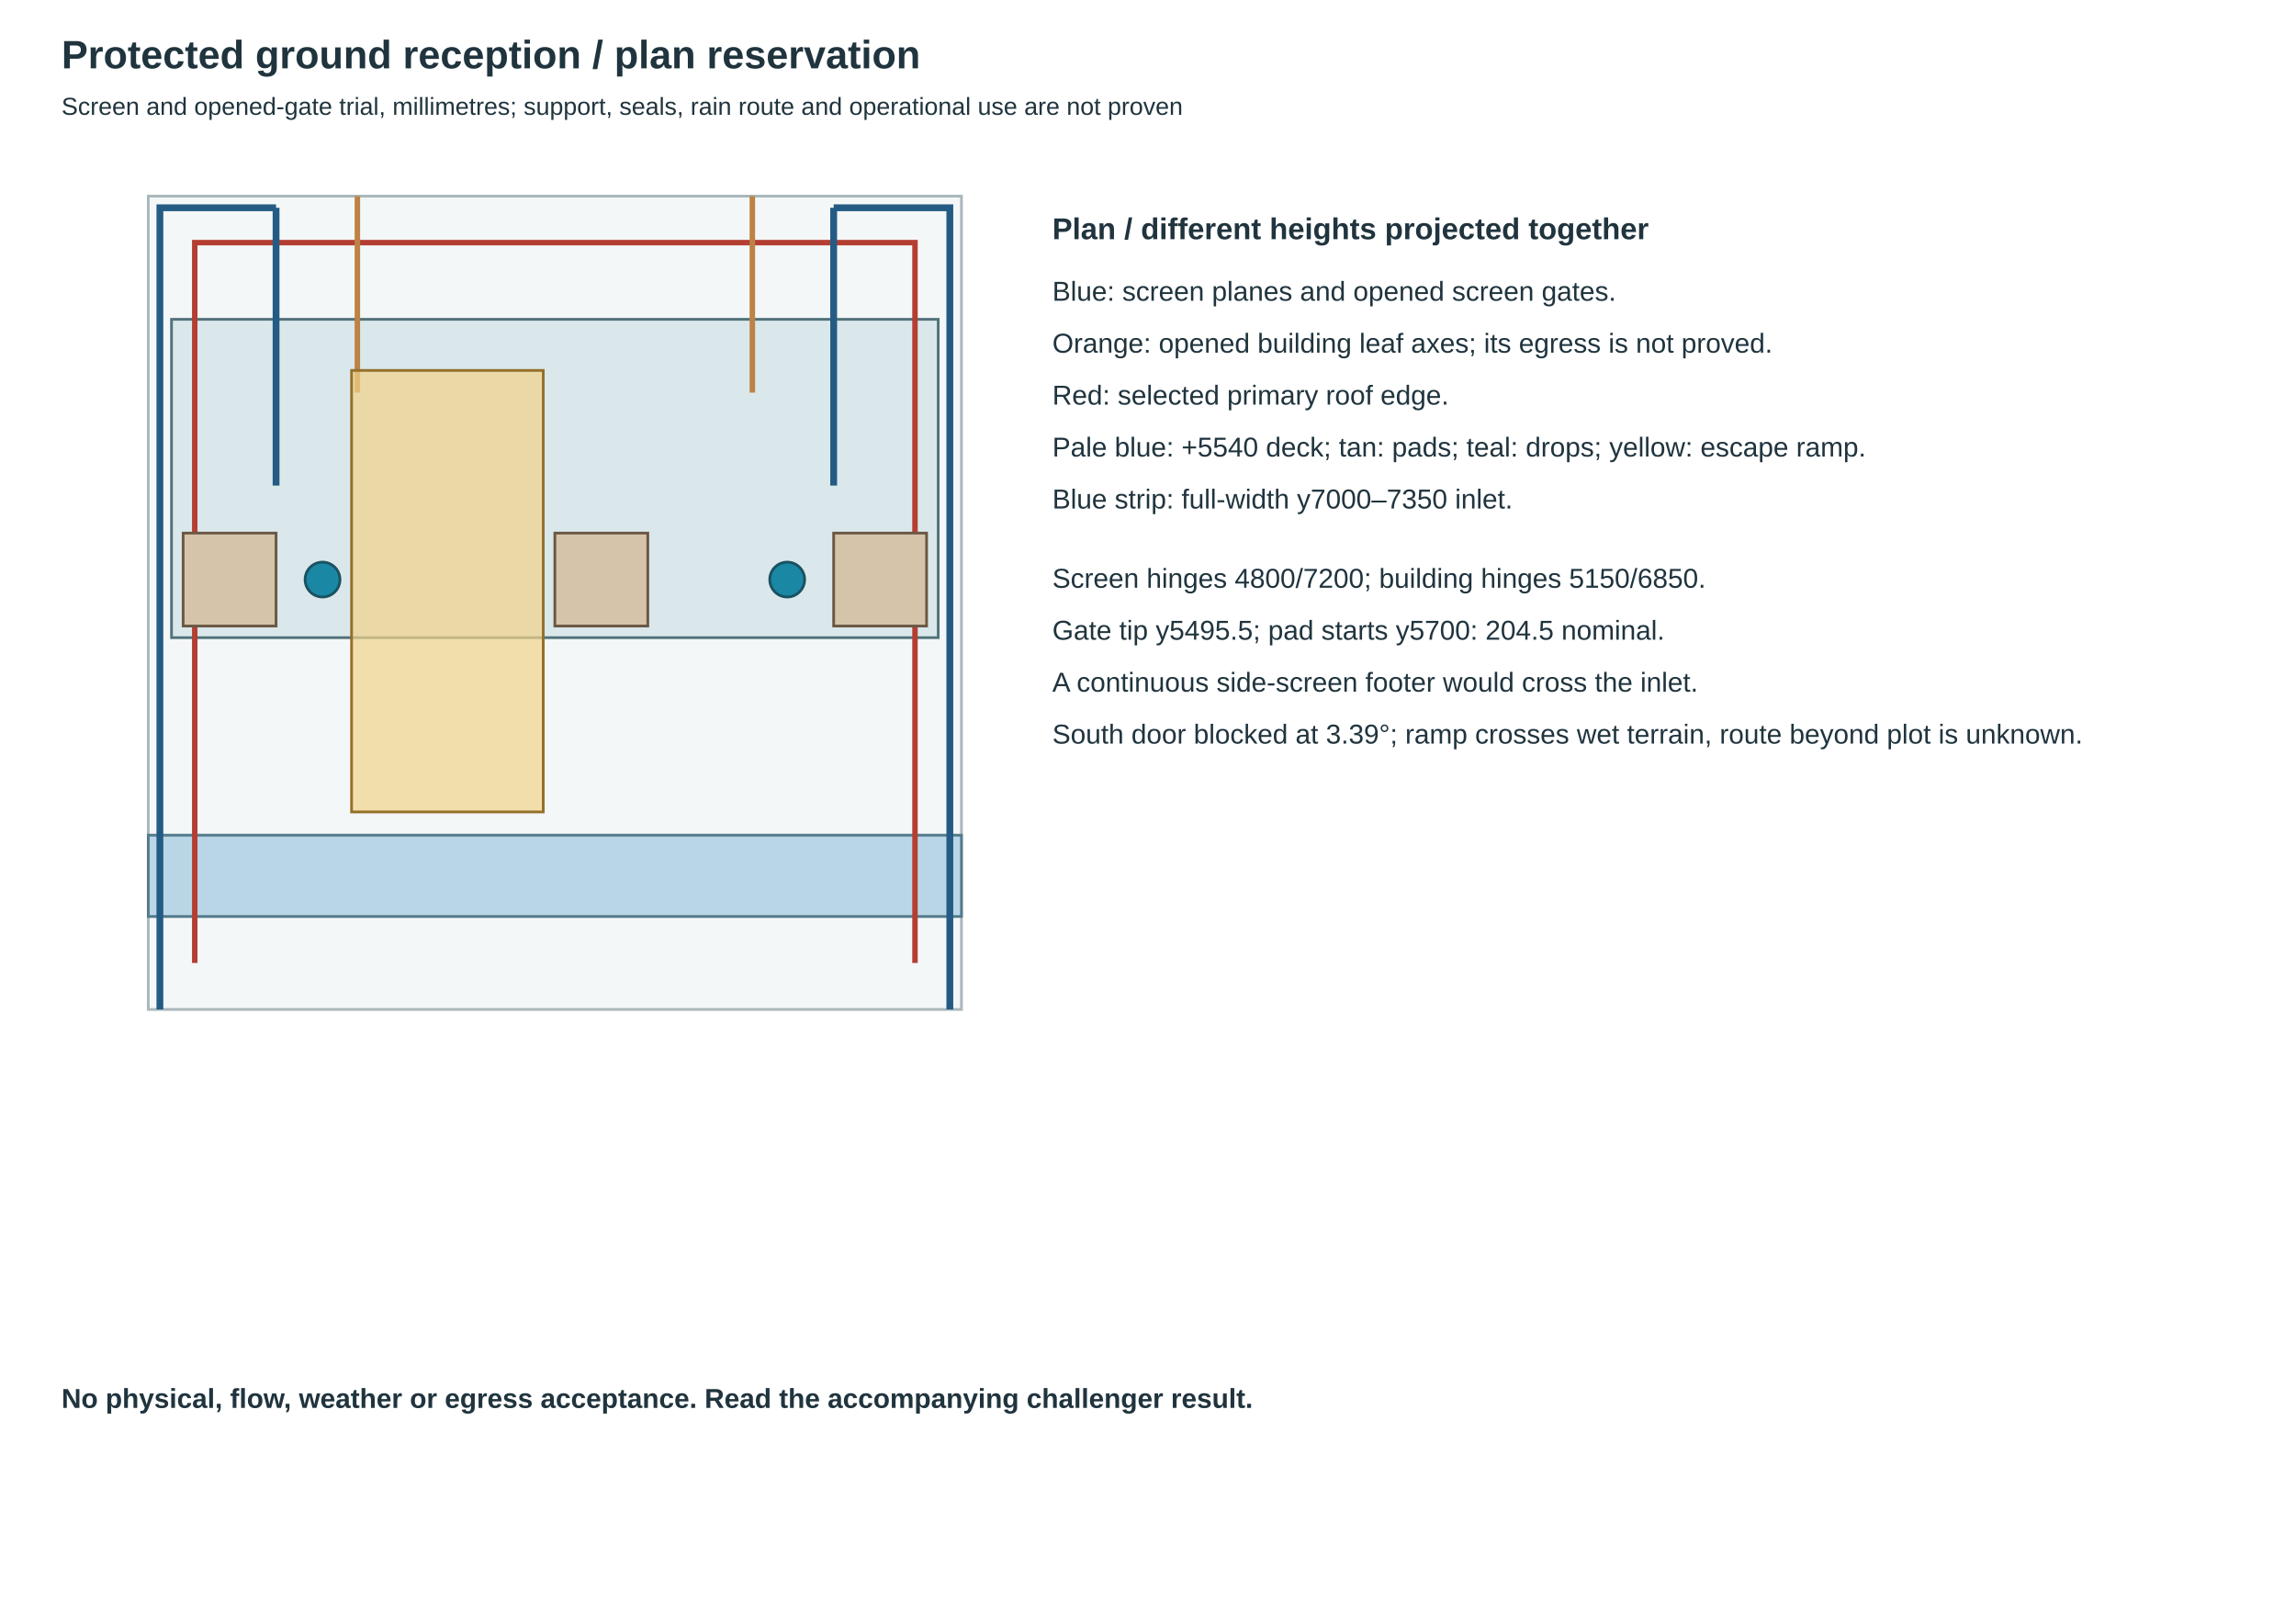
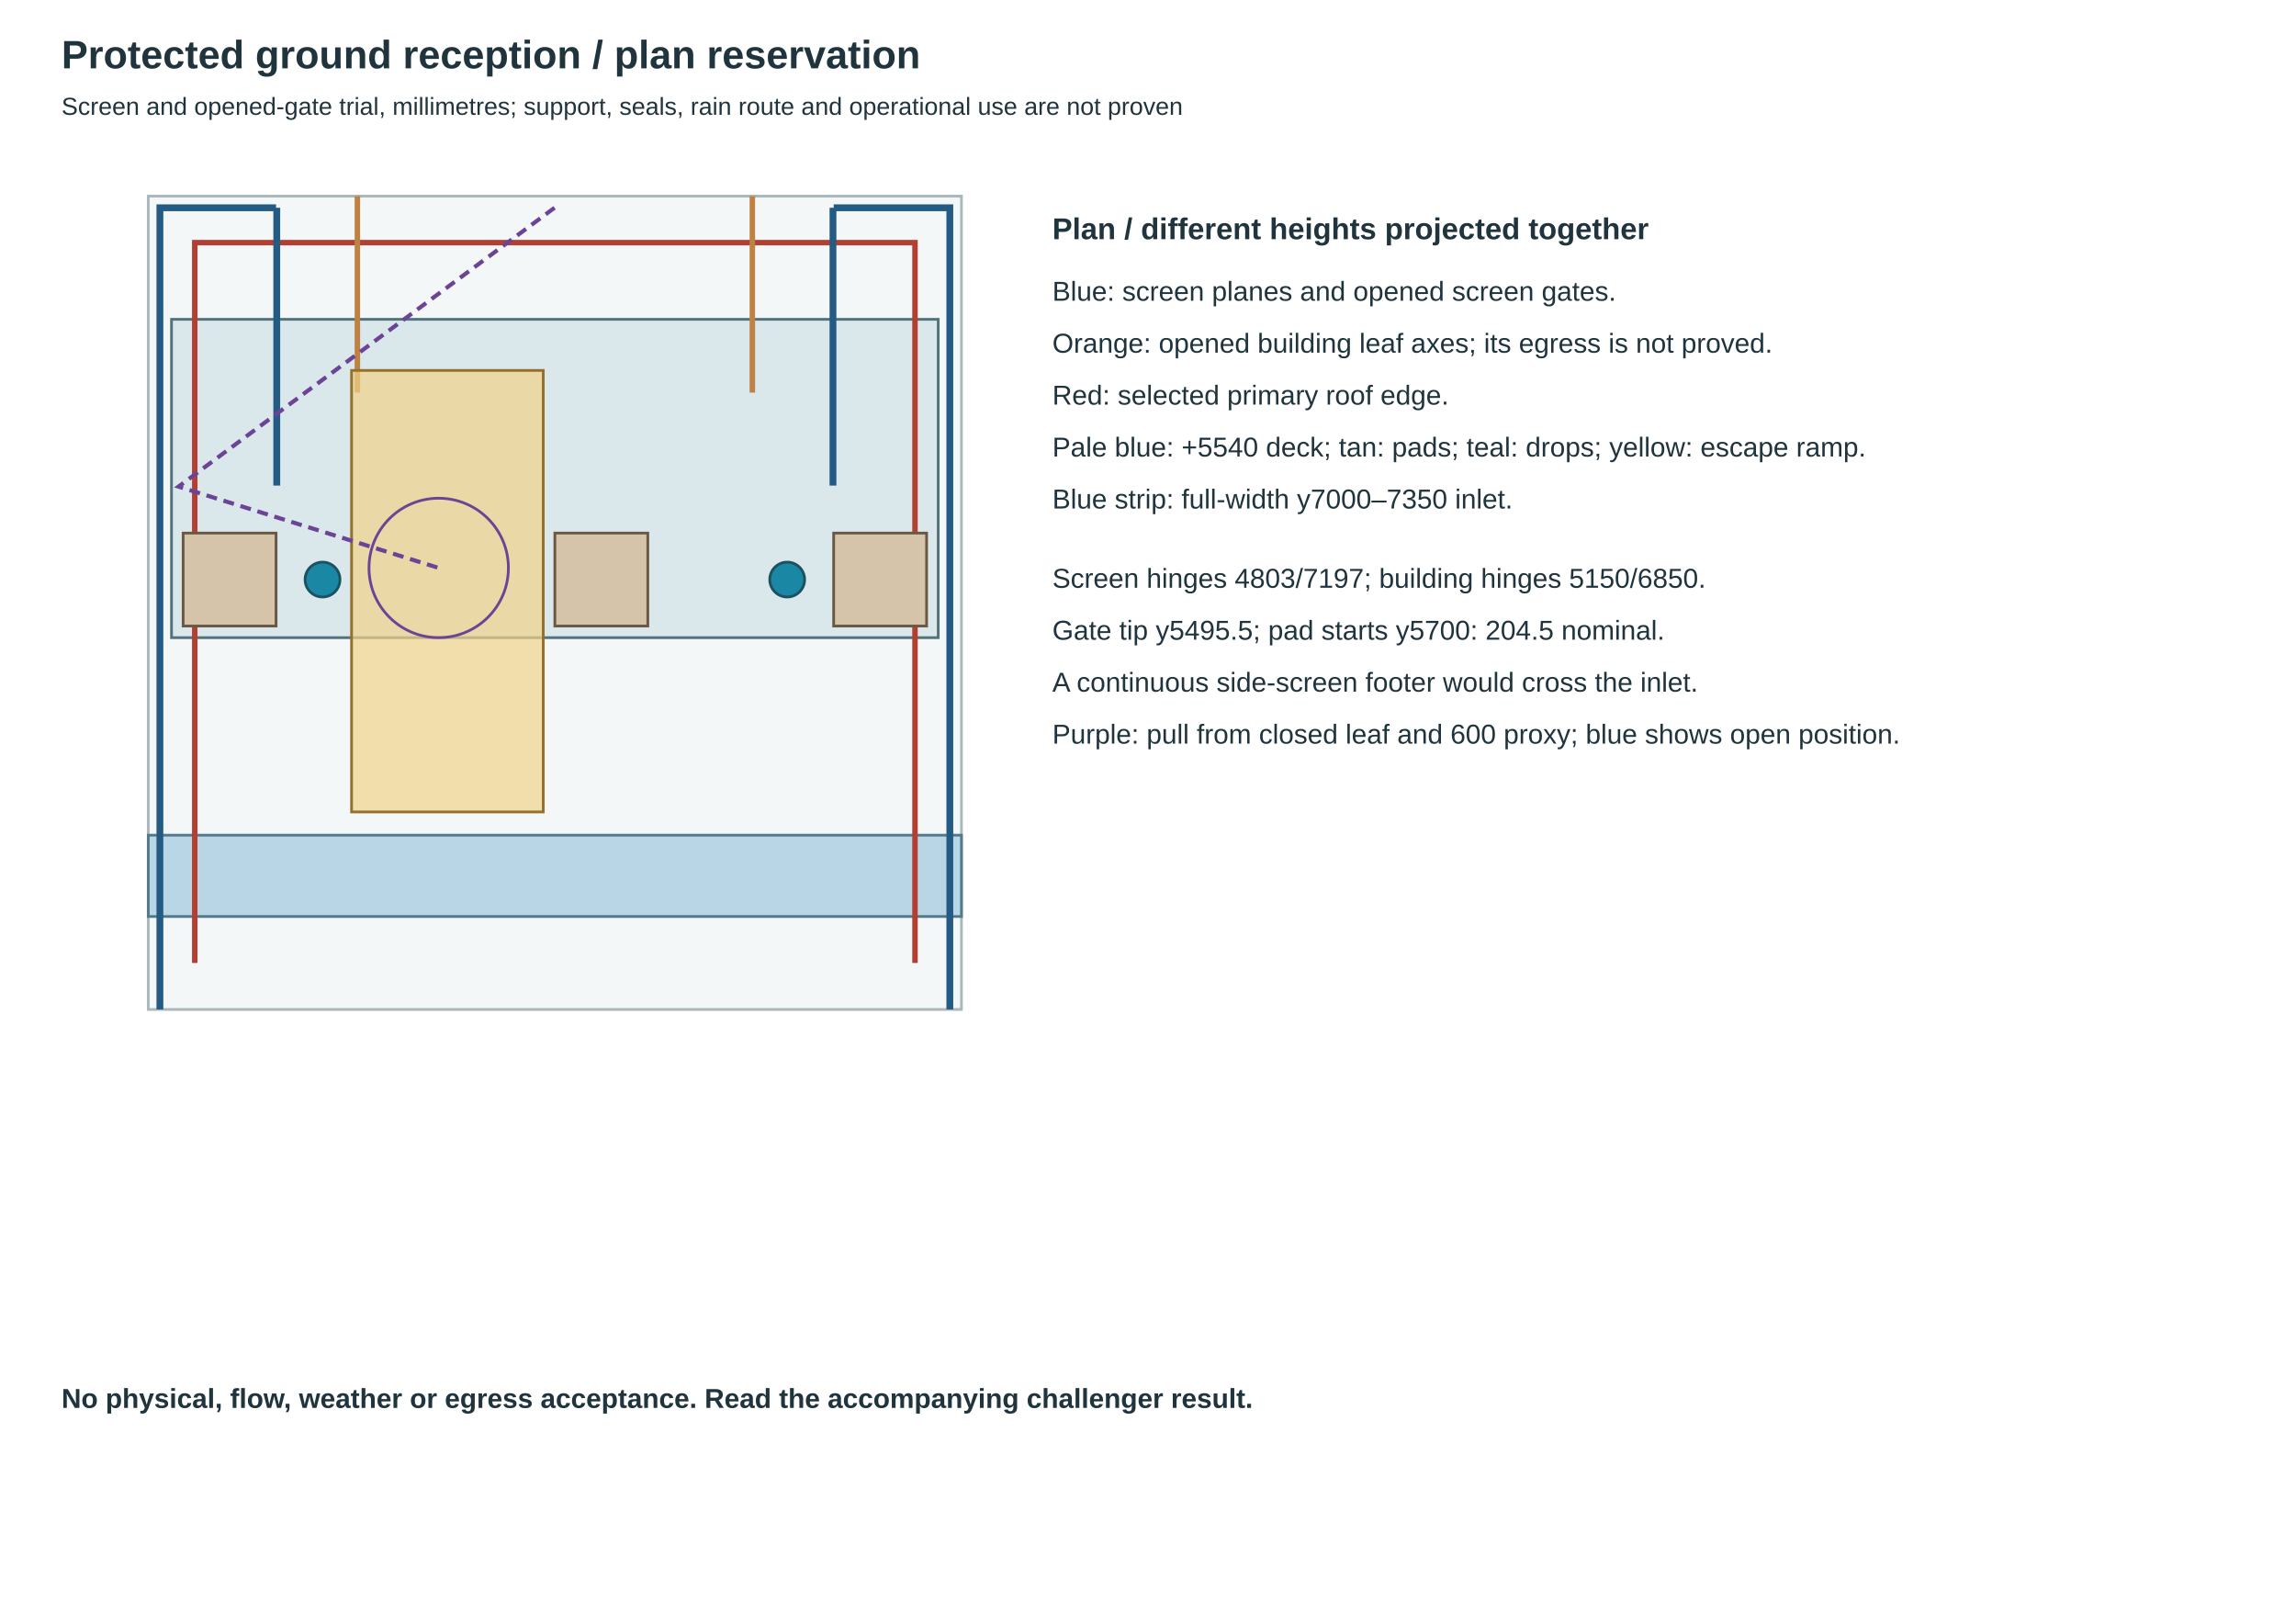
<svg xmlns="http://www.w3.org/2000/svg" width="420mm" height="297mm" viewBox="0 0 1680 1188">
  <rect width="1680" height="1188" fill="white" />
  <g font-family="Arial,sans-serif" fill="#20343e">
    <text x="45" y="50" font-size="29" font-weight="bold">Protected ground reception / plan reservation</text>
    <text x="45" y="84" font-size="18">Screen and opened-gate trial, millimetres; support, seals, rain route and operational use are not proven</text>
    <rect x="108.5" y="143.5" width="595" height="595" fill="#f4f7f7" stroke="#aab7bb" stroke-width="2" />
    <rect x="125.5" y="233.6" width="561" height="232.9" fill="#dae8eb" stroke="#52727c" stroke-width="2" />
    <rect x="108.5" y="611" width="595" height="59.5" fill="#b9d6e6" stroke="#537a8b" stroke-width="2" />
    <path d="M117 738.5V152H202 M610 152H695V738.5" fill="none" stroke="#245b84" stroke-width="5" />
    <path d="M142.5 704.5V177.5H669.5V704.5" fill="none" stroke="#b43e32" stroke-width="4" />
-     <path d="M202 152V355.235" stroke="#245b84" stroke-width="5" />
-     <path d="M610 152V355.235" stroke="#245b84" stroke-width="5" />
+     <path d="M202.51 152V355.235" stroke="#245b84" stroke-width="5" />
+     <path d="M609.49 152V355.235" stroke="#245b84" stroke-width="5" />
    <path d="M261.5 143.5V287.235" stroke="#bd8244" stroke-width="4" />
    <path d="M550.5 143.5V287.235" stroke="#bd8244" stroke-width="4" />
    <rect x="134" y="390" width="68" height="68" fill="#d6c4aa" stroke="#6b5844" stroke-width="2" />
    <rect x="406" y="390" width="68" height="68" fill="#d6c4aa" stroke="#6b5844" stroke-width="2" />
    <rect x="610" y="390" width="68" height="68" fill="#d6c4aa" stroke="#6b5844" stroke-width="2" />
    <rect x="257.25" y="271" width="140.25" height="323" fill="#f1d38b" fill-opacity=".7" stroke="#94702b" stroke-width="2" />
+     <polyline points="405.745,152 130.6,356 321,415.5" fill="none" stroke="#6c4395" stroke-width="3" stroke-dasharray="8 5" />
+     <circle cx="321" cy="415.5" r="51" fill="none" stroke="#6c4395" stroke-width="2" />
    <circle cx="236" cy="424" r="12.75" fill="#1a87a5" stroke="#1a5261" stroke-width="2" />
    <circle cx="576" cy="424" r="12.75" fill="#1a87a5" stroke="#1a5261" stroke-width="2" />
    <text x="770" y="175" font-size="22" font-weight="bold">Plan / different heights projected together</text>
    <text x="770" y="220" font-size="20">Blue: screen planes and opened screen gates.</text>
    <text x="770" y="258" font-size="20">Orange: opened building leaf axes; its egress is not proved.</text>
    <text x="770" y="296" font-size="20">Red: selected primary roof edge.</text>
    <text x="770" y="334" font-size="20">Pale blue: +5540 deck; tan: pads; teal: drops; yellow: escape ramp.</text>
    <text x="770" y="372" font-size="20">Blue strip: full-width y7000–7350 inlet.</text>
-     <text x="770" y="430" font-size="20">Screen hinges 4800/7200; building hinges 5150/6850.</text>
+     <text x="770" y="430" font-size="20">Screen hinges 4803/7197; building hinges 5150/6850.</text>
    <text x="770" y="468" font-size="20">Gate tip y5495.5; pad starts y5700: 204.5 nominal.</text>
    <text x="770" y="506" font-size="20">A continuous side-screen footer would cross the inlet.</text>
-     <text x="770" y="544" font-size="20">South door blocked at 3.39°; ramp crosses wet terrain, route beyond plot is unknown.</text>
+     <text x="770" y="544" font-size="20">Purple: pull from closed leaf and 600 proxy; blue shows open position.</text>
    <text x="45" y="1030" font-size="20" font-weight="bold">No physical, flow, weather or egress acceptance. Read the accompanying challenger result.</text>
  </g>
</svg>
